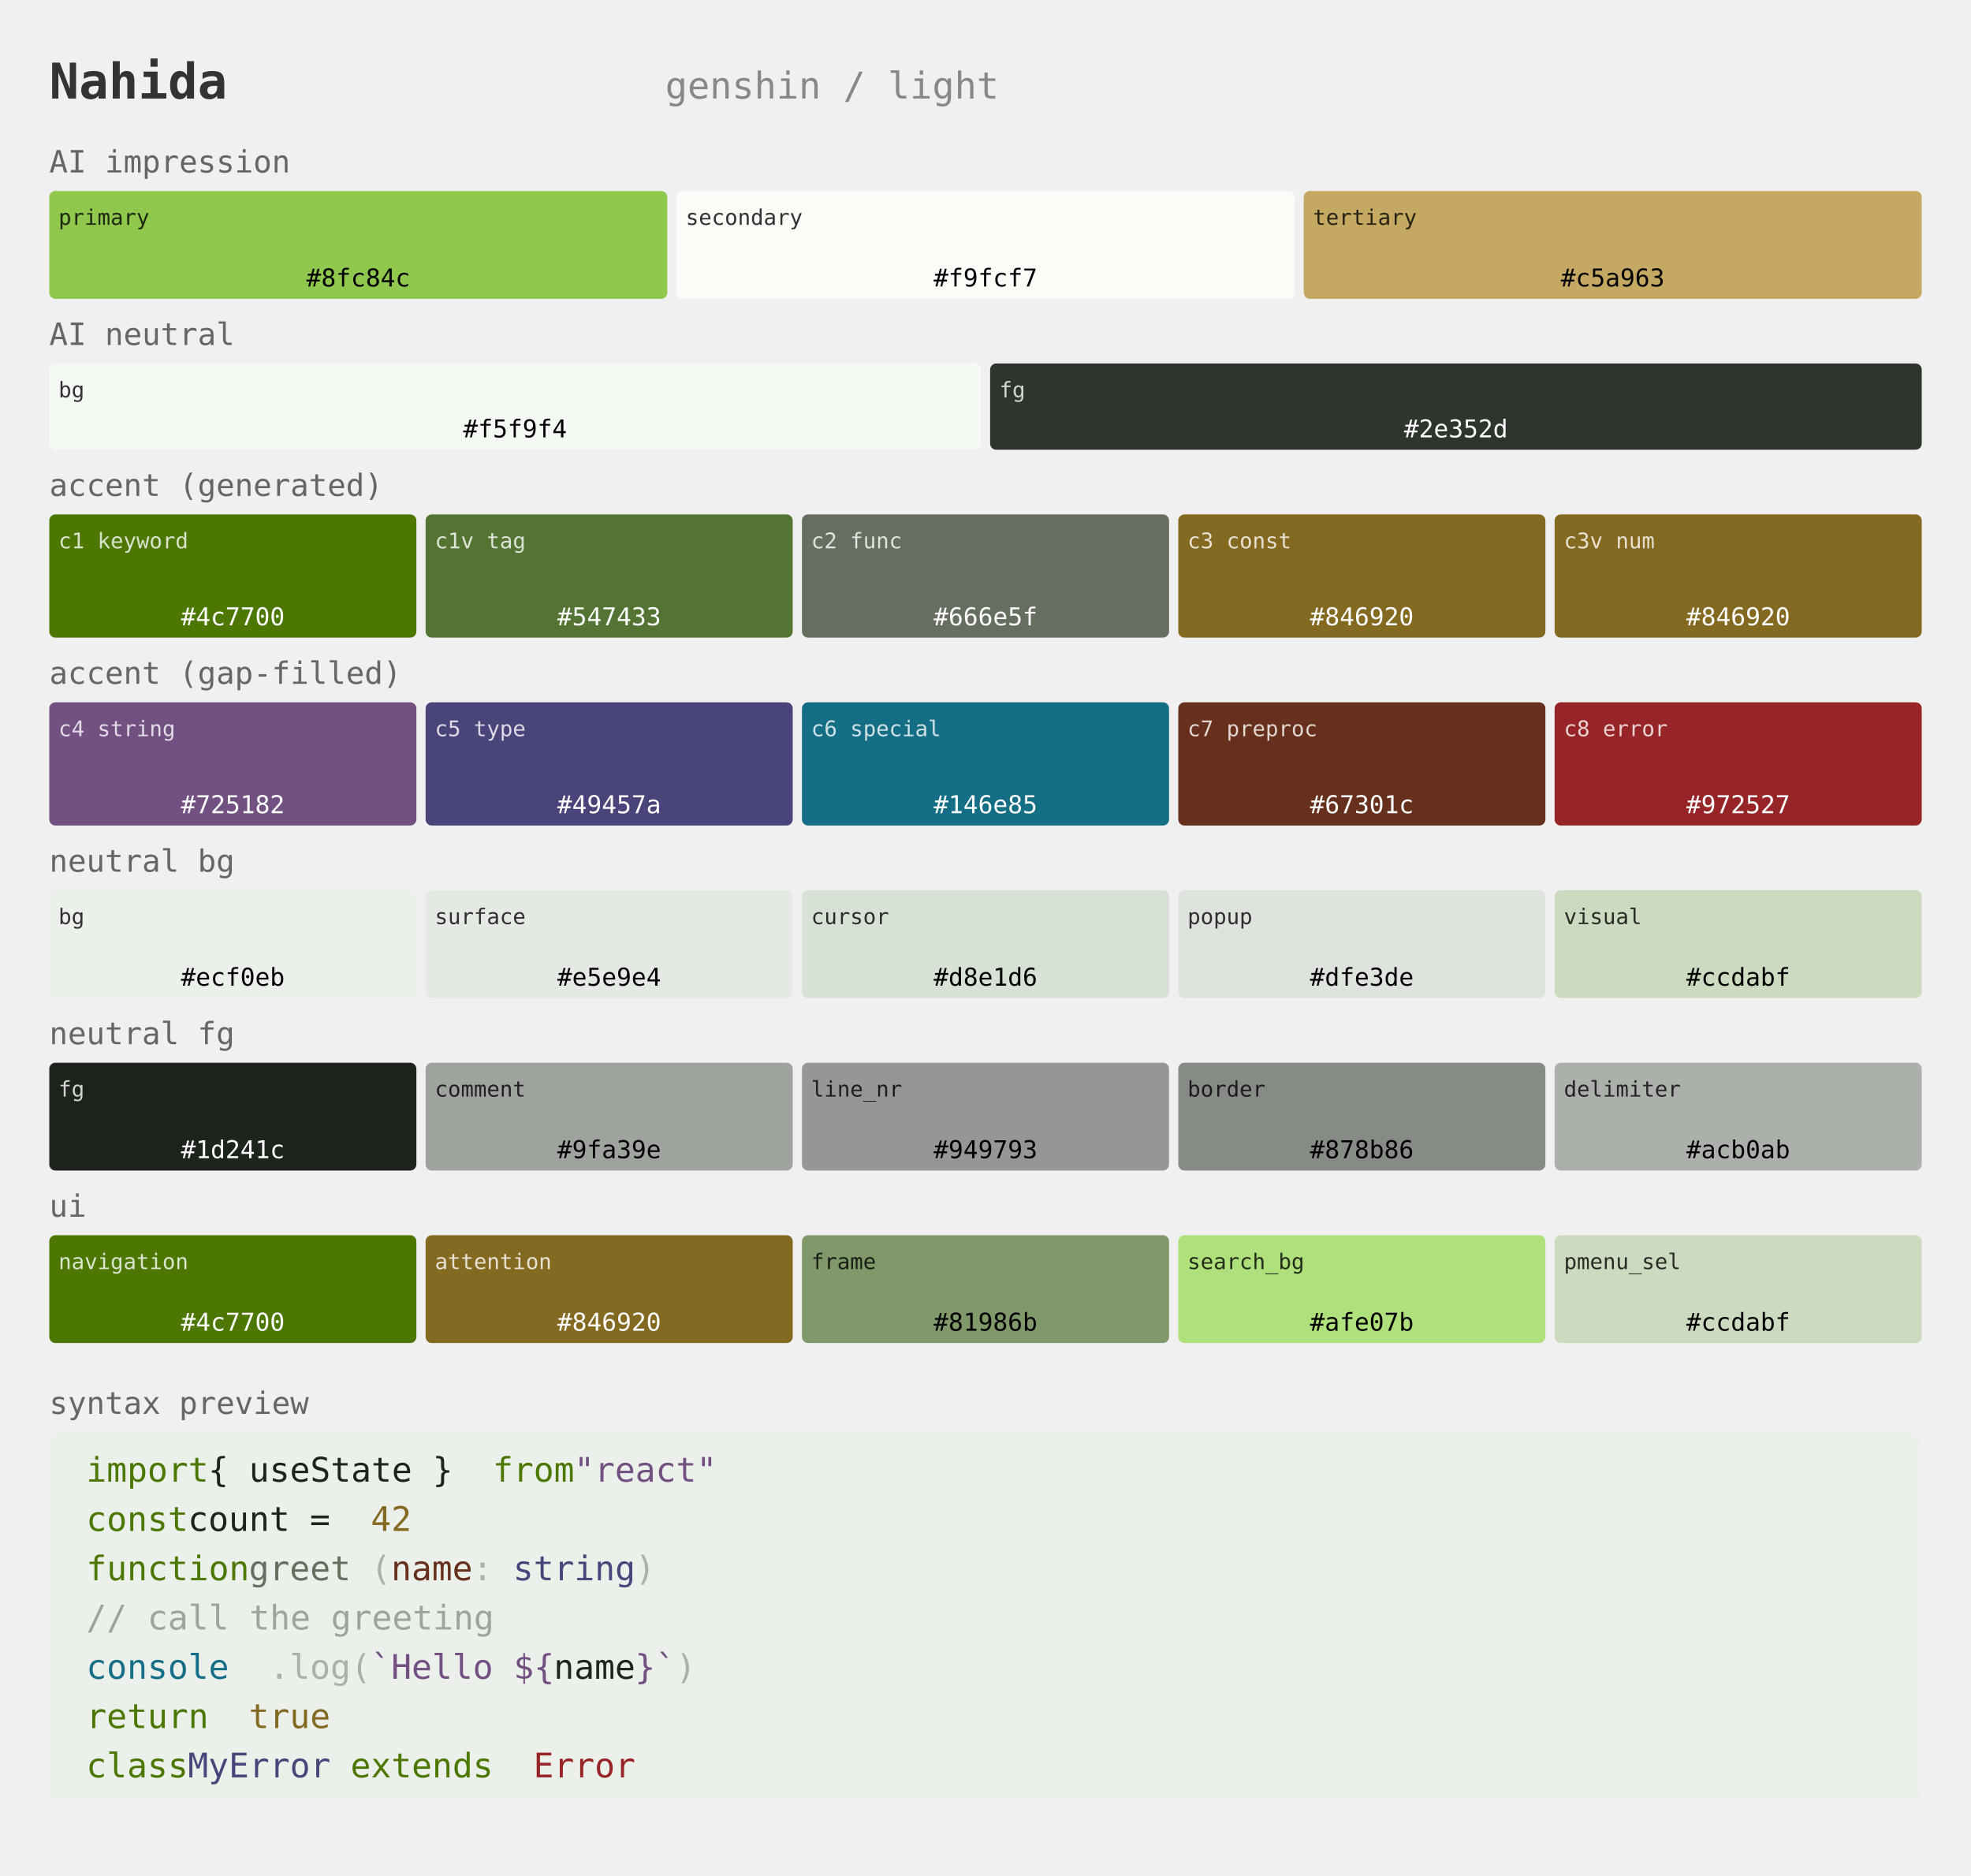
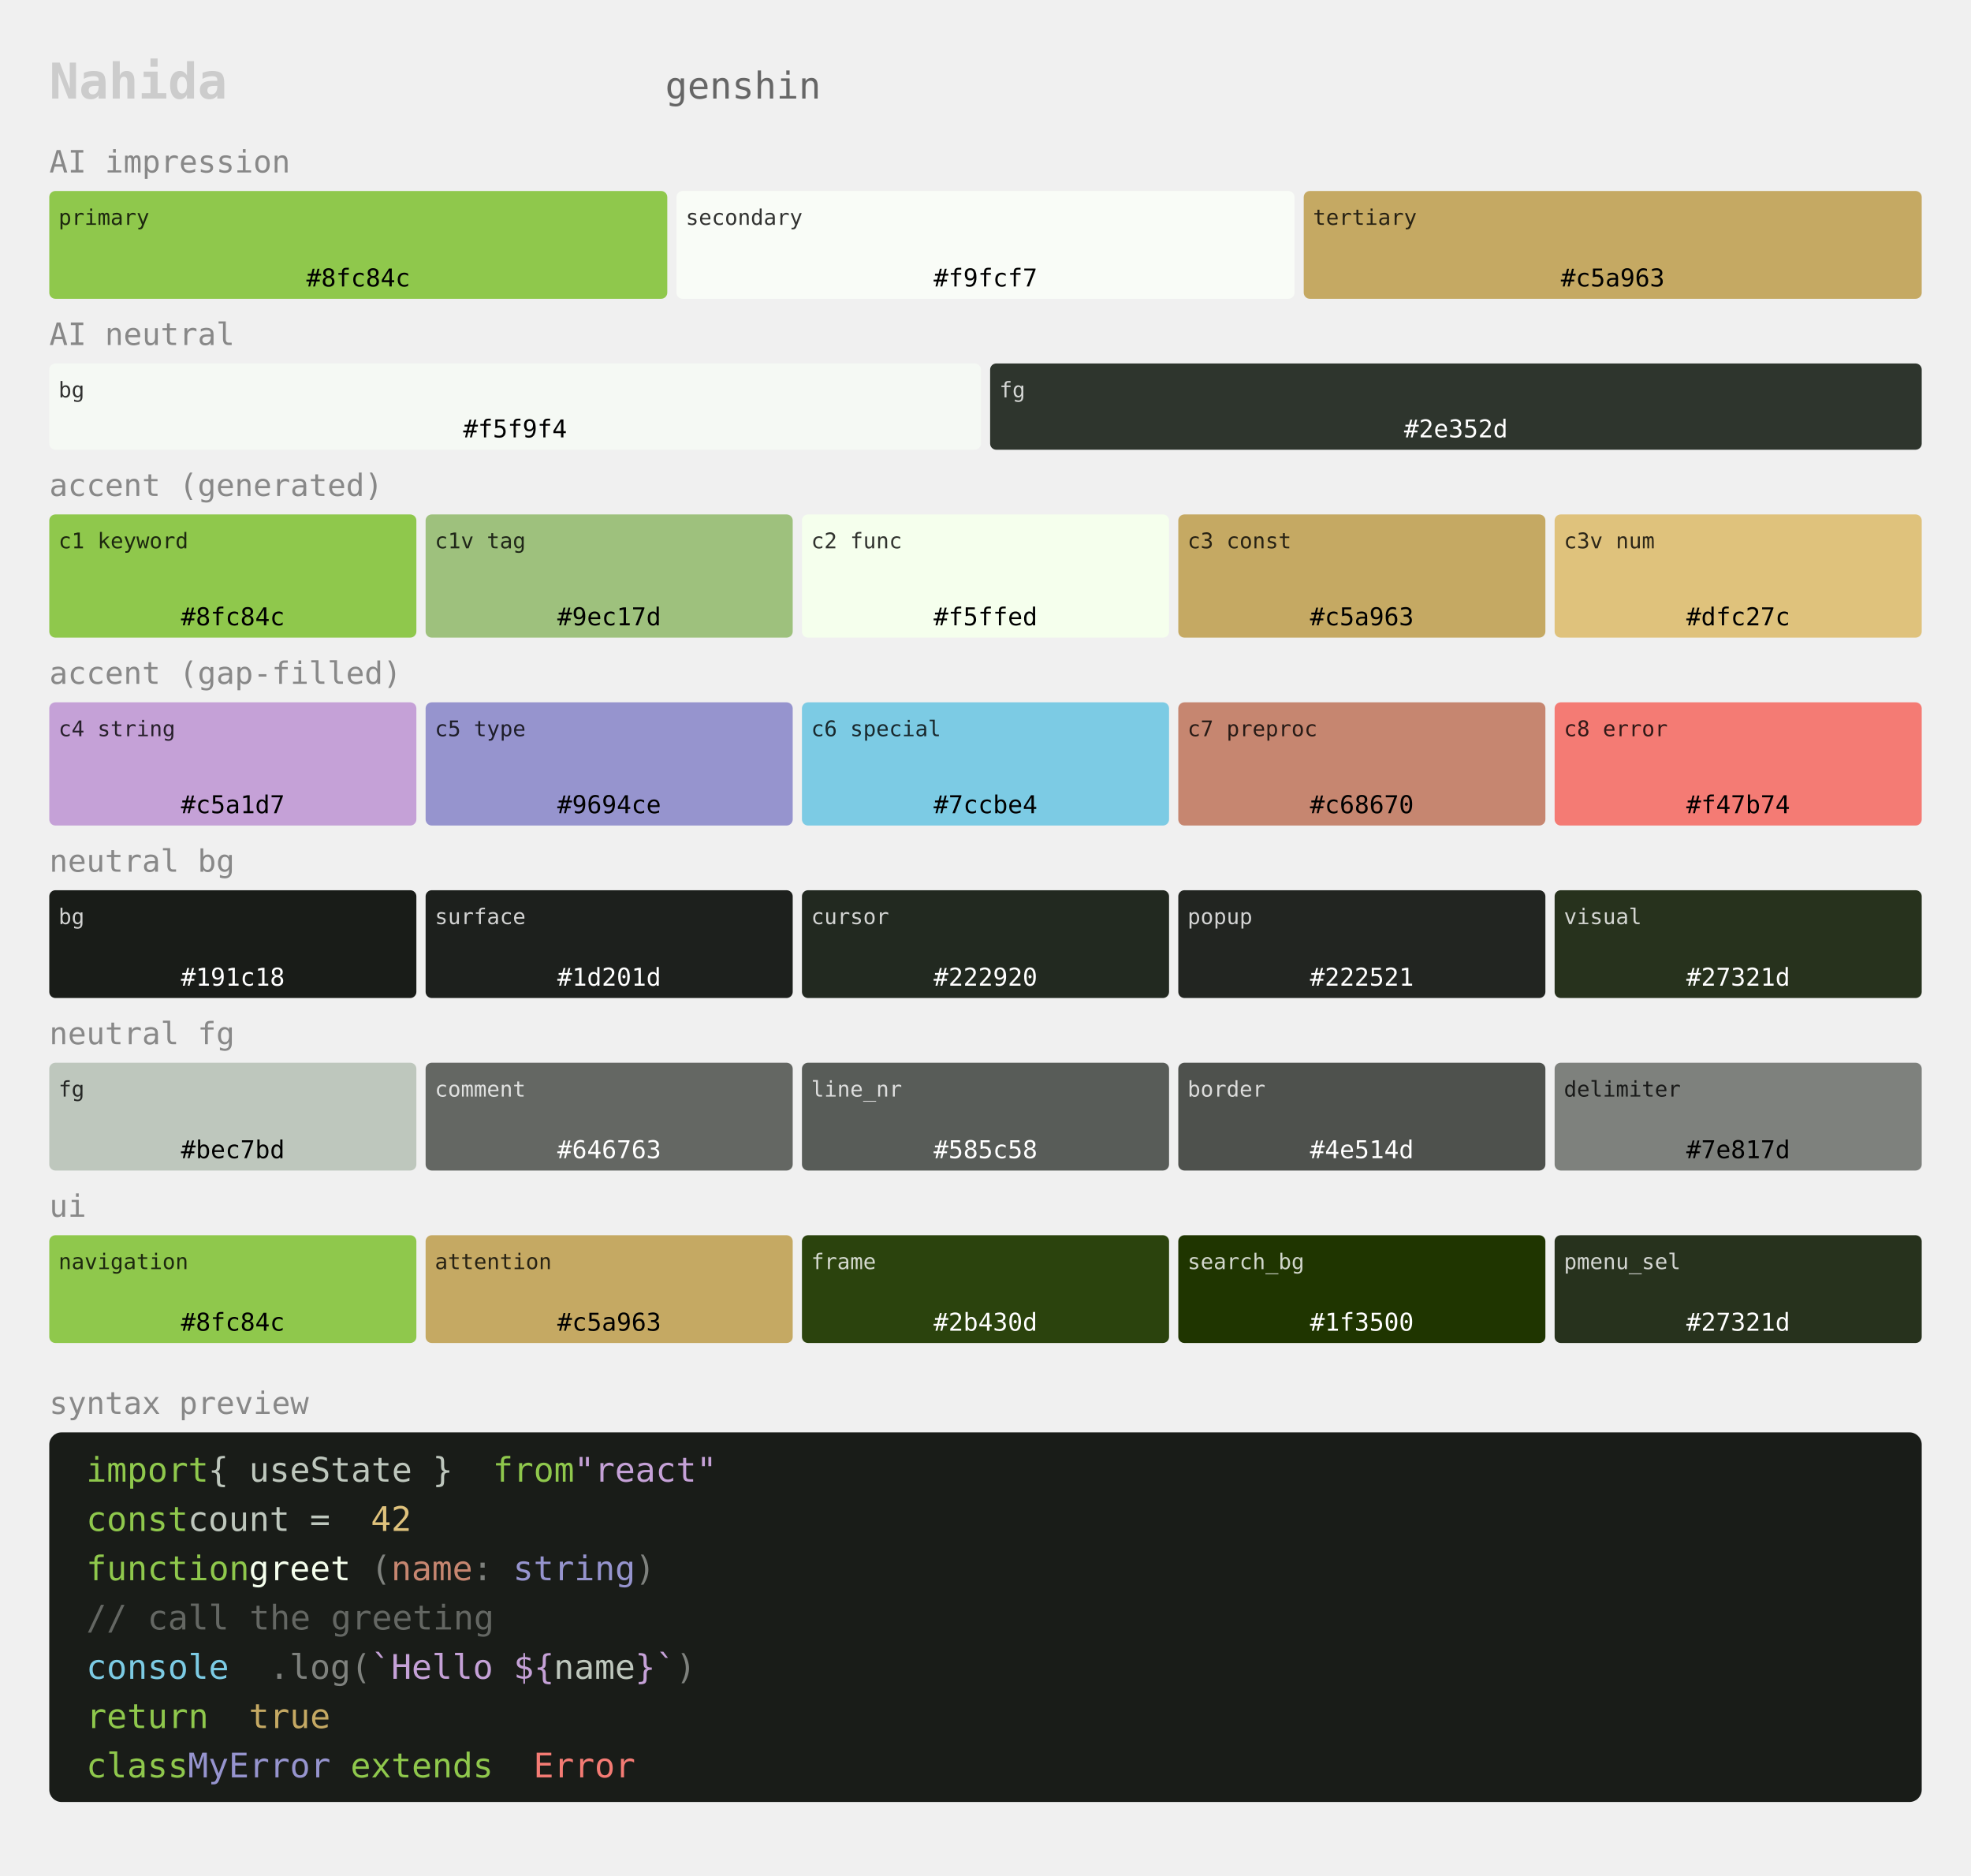
- <svg xmlns="http://www.w3.org/2000/svg" width="640" height="609" style="background:#f5f5f5; font-family:ui-monospace,monospace;">
-   <text x="16" y="32" fill="#333" font-size="16" font-weight="bold">Nahida</text>
-   <text x="216" y="32" fill="#888" font-size="12">genshin / light</text>
-   <text x="16" y="56" fill="#666" font-size="10">AI impression</text>
+ <svg xmlns="http://www.w3.org/2000/svg" width="640" height="609" style="background:#0a0a0a; font-family:ui-monospace,monospace;">
+   <text x="16" y="32" fill="#ccc" font-size="16" font-weight="bold">Nahida</text>
+   <text x="216" y="32" fill="#666" font-size="12">genshin</text>
+   <text x="16" y="56" fill="#888" font-size="10">AI impression</text>
  <rect x="16" y="62" width="200.667" height="35" fill="#8fc84c" rx="2" />
  <text x="19" y="73" fill="#000000" font-size="7" opacity="0.8">primary</text>
  <text x="116.333" y="93" fill="#000000" font-size="8" text-anchor="middle">#8fc84c</text>
  <rect x="219.667" y="62" width="200.667" height="35" fill="#f9fcf7" rx="2" />
  <text x="222.667" y="73" fill="#000000" font-size="7" opacity="0.8">secondary</text>
  <text x="320" y="93" fill="#000000" font-size="8" text-anchor="middle">#f9fcf7</text>
  <rect x="423.333" y="62" width="200.667" height="35" fill="#c5a963" rx="2" />
  <text x="426.333" y="73" fill="#000000" font-size="7" opacity="0.8">tertiary</text>
  <text x="523.667" y="93" fill="#000000" font-size="8" text-anchor="middle">#c5a963</text>
-   <text x="16" y="112" fill="#666" font-size="10">AI neutral</text>
+   <text x="16" y="112" fill="#888" font-size="10">AI neutral</text>
  <rect x="16" y="118" width="302.5" height="28" fill="#f5f9f4" rx="2" />
  <text x="19" y="129" fill="#000000" font-size="7" opacity="0.8">bg</text>
  <text x="167.25" y="142" fill="#000000" font-size="8" text-anchor="middle">#f5f9f4</text>
  <rect x="321.5" y="118" width="302.5" height="28" fill="#2e352d" rx="2" />
  <text x="324.5" y="129" fill="#ffffff" font-size="7" opacity="0.8">fg</text>
  <text x="472.75" y="142" fill="#ffffff" font-size="8" text-anchor="middle">#2e352d</text>
-   <text x="16" y="161" fill="#666" font-size="10">accent (generated)</text>
-   <rect x="16" y="167" width="119.2" height="40" fill="#4c7700" rx="2" />
-   <text x="19" y="178" fill="#ffffff" font-size="7" opacity="0.8">c1 keyword</text>
-   <text x="75.6" y="203" fill="#ffffff" font-size="8" text-anchor="middle">#4c7700</text>
-   <rect x="138.2" y="167" width="119.2" height="40" fill="#547433" rx="2" />
-   <text x="141.2" y="178" fill="#ffffff" font-size="7" opacity="0.8">c1v tag</text>
-   <text x="197.8" y="203" fill="#ffffff" font-size="8" text-anchor="middle">#547433</text>
-   <rect x="260.4" y="167" width="119.2" height="40" fill="#666e5f" rx="2" />
-   <text x="263.4" y="178" fill="#ffffff" font-size="7" opacity="0.8">c2 func</text>
-   <text x="320" y="203" fill="#ffffff" font-size="8" text-anchor="middle">#666e5f</text>
-   <rect x="382.6" y="167" width="119.2" height="40" fill="#846920" rx="2" />
-   <text x="385.6" y="178" fill="#ffffff" font-size="7" opacity="0.8">c3 const</text>
-   <text x="442.2" y="203" fill="#ffffff" font-size="8" text-anchor="middle">#846920</text>
-   <rect x="504.8" y="167" width="119.2" height="40" fill="#846920" rx="2" />
-   <text x="507.8" y="178" fill="#ffffff" font-size="7" opacity="0.8">c3v num</text>
-   <text x="564.4" y="203" fill="#ffffff" font-size="8" text-anchor="middle">#846920</text>
-   <text x="16" y="222" fill="#666" font-size="10">accent (gap-filled)</text>
-   <rect x="16" y="228" width="119.2" height="40" fill="#725182" rx="2" />
-   <text x="19" y="239" fill="#ffffff" font-size="7" opacity="0.8">c4 string</text>
-   <text x="75.6" y="264" fill="#ffffff" font-size="8" text-anchor="middle">#725182</text>
-   <rect x="138.2" y="228" width="119.2" height="40" fill="#49457a" rx="2" />
-   <text x="141.2" y="239" fill="#ffffff" font-size="7" opacity="0.8">c5 type</text>
-   <text x="197.8" y="264" fill="#ffffff" font-size="8" text-anchor="middle">#49457a</text>
-   <rect x="260.4" y="228" width="119.2" height="40" fill="#146e85" rx="2" />
-   <text x="263.4" y="239" fill="#ffffff" font-size="7" opacity="0.8">c6 special</text>
-   <text x="320" y="264" fill="#ffffff" font-size="8" text-anchor="middle">#146e85</text>
-   <rect x="382.6" y="228" width="119.2" height="40" fill="#67301c" rx="2" />
-   <text x="385.6" y="239" fill="#ffffff" font-size="7" opacity="0.8">c7 preproc</text>
-   <text x="442.2" y="264" fill="#ffffff" font-size="8" text-anchor="middle">#67301c</text>
-   <rect x="504.8" y="228" width="119.2" height="40" fill="#972527" rx="2" />
-   <text x="507.8" y="239" fill="#ffffff" font-size="7" opacity="0.8">c8 error</text>
-   <text x="564.4" y="264" fill="#ffffff" font-size="8" text-anchor="middle">#972527</text>
-   <text x="16" y="283" fill="#666" font-size="10">neutral bg</text>
-   <rect x="16" y="289" width="119.2" height="35" fill="#ecf0eb" rx="2" />
-   <text x="19" y="300" fill="#000000" font-size="7" opacity="0.8">bg</text>
-   <text x="75.6" y="320" fill="#000000" font-size="8" text-anchor="middle">#ecf0eb</text>
-   <rect x="138.2" y="289" width="119.2" height="35" fill="#e5e9e4" rx="2" />
-   <text x="141.2" y="300" fill="#000000" font-size="7" opacity="0.8">surface</text>
-   <text x="197.8" y="320" fill="#000000" font-size="8" text-anchor="middle">#e5e9e4</text>
-   <rect x="260.4" y="289" width="119.2" height="35" fill="#d8e1d6" rx="2" />
-   <text x="263.4" y="300" fill="#000000" font-size="7" opacity="0.8">cursor</text>
-   <text x="320" y="320" fill="#000000" font-size="8" text-anchor="middle">#d8e1d6</text>
-   <rect x="382.6" y="289" width="119.2" height="35" fill="#dfe3de" rx="2" />
-   <text x="385.6" y="300" fill="#000000" font-size="7" opacity="0.8">popup</text>
-   <text x="442.2" y="320" fill="#000000" font-size="8" text-anchor="middle">#dfe3de</text>
-   <rect x="504.8" y="289" width="119.2" height="35" fill="#ccdabf" rx="2" />
-   <text x="507.8" y="300" fill="#000000" font-size="7" opacity="0.8">visual</text>
-   <text x="564.4" y="320" fill="#000000" font-size="8" text-anchor="middle">#ccdabf</text>
-   <text x="16" y="339" fill="#666" font-size="10">neutral fg</text>
-   <rect x="16" y="345" width="119.2" height="35" fill="#1d241c" rx="2" />
-   <text x="19" y="356" fill="#ffffff" font-size="7" opacity="0.8">fg</text>
-   <text x="75.6" y="376" fill="#ffffff" font-size="8" text-anchor="middle">#1d241c</text>
-   <rect x="138.2" y="345" width="119.2" height="35" fill="#9fa39e" rx="2" />
-   <text x="141.2" y="356" fill="#000000" font-size="7" opacity="0.8">comment</text>
-   <text x="197.8" y="376" fill="#000000" font-size="8" text-anchor="middle">#9fa39e</text>
-   <rect x="260.4" y="345" width="119.2" height="35" fill="#949793" rx="2" />
-   <text x="263.4" y="356" fill="#000000" font-size="7" opacity="0.8">line_nr</text>
-   <text x="320" y="376" fill="#000000" font-size="8" text-anchor="middle">#949793</text>
-   <rect x="382.6" y="345" width="119.2" height="35" fill="#878b86" rx="2" />
-   <text x="385.6" y="356" fill="#000000" font-size="7" opacity="0.8">border</text>
-   <text x="442.2" y="376" fill="#000000" font-size="8" text-anchor="middle">#878b86</text>
-   <rect x="504.8" y="345" width="119.2" height="35" fill="#acb0ab" rx="2" />
+   <text x="16" y="161" fill="#888" font-size="10">accent (generated)</text>
+   <rect x="16" y="167" width="119.2" height="40" fill="#8fc84c" rx="2" />
+   <text x="19" y="178" fill="#000000" font-size="7" opacity="0.8">c1 keyword</text>
+   <text x="75.6" y="203" fill="#000000" font-size="8" text-anchor="middle">#8fc84c</text>
+   <rect x="138.2" y="167" width="119.2" height="40" fill="#9ec17d" rx="2" />
+   <text x="141.2" y="178" fill="#000000" font-size="7" opacity="0.8">c1v tag</text>
+   <text x="197.8" y="203" fill="#000000" font-size="8" text-anchor="middle">#9ec17d</text>
+   <rect x="260.4" y="167" width="119.2" height="40" fill="#f5ffed" rx="2" />
+   <text x="263.4" y="178" fill="#000000" font-size="7" opacity="0.8">c2 func</text>
+   <text x="320" y="203" fill="#000000" font-size="8" text-anchor="middle">#f5ffed</text>
+   <rect x="382.6" y="167" width="119.2" height="40" fill="#c5a963" rx="2" />
+   <text x="385.6" y="178" fill="#000000" font-size="7" opacity="0.8">c3 const</text>
+   <text x="442.2" y="203" fill="#000000" font-size="8" text-anchor="middle">#c5a963</text>
+   <rect x="504.8" y="167" width="119.2" height="40" fill="#dfc27c" rx="2" />
+   <text x="507.8" y="178" fill="#000000" font-size="7" opacity="0.8">c3v num</text>
+   <text x="564.4" y="203" fill="#000000" font-size="8" text-anchor="middle">#dfc27c</text>
+   <text x="16" y="222" fill="#888" font-size="10">accent (gap-filled)</text>
+   <rect x="16" y="228" width="119.2" height="40" fill="#c5a1d7" rx="2" />
+   <text x="19" y="239" fill="#000000" font-size="7" opacity="0.8">c4 string</text>
+   <text x="75.6" y="264" fill="#000000" font-size="8" text-anchor="middle">#c5a1d7</text>
+   <rect x="138.2" y="228" width="119.2" height="40" fill="#9694ce" rx="2" />
+   <text x="141.2" y="239" fill="#000000" font-size="7" opacity="0.8">c5 type</text>
+   <text x="197.8" y="264" fill="#000000" font-size="8" text-anchor="middle">#9694ce</text>
+   <rect x="260.4" y="228" width="119.2" height="40" fill="#7ccbe4" rx="2" />
+   <text x="263.4" y="239" fill="#000000" font-size="7" opacity="0.8">c6 special</text>
+   <text x="320" y="264" fill="#000000" font-size="8" text-anchor="middle">#7ccbe4</text>
+   <rect x="382.6" y="228" width="119.2" height="40" fill="#c68670" rx="2" />
+   <text x="385.6" y="239" fill="#000000" font-size="7" opacity="0.8">c7 preproc</text>
+   <text x="442.2" y="264" fill="#000000" font-size="8" text-anchor="middle">#c68670</text>
+   <rect x="504.8" y="228" width="119.2" height="40" fill="#f47b74" rx="2" />
+   <text x="507.8" y="239" fill="#000000" font-size="7" opacity="0.8">c8 error</text>
+   <text x="564.4" y="264" fill="#000000" font-size="8" text-anchor="middle">#f47b74</text>
+   <text x="16" y="283" fill="#888" font-size="10">neutral bg</text>
+   <rect x="16" y="289" width="119.2" height="35" fill="#191c18" rx="2" />
+   <text x="19" y="300" fill="#ffffff" font-size="7" opacity="0.8">bg</text>
+   <text x="75.6" y="320" fill="#ffffff" font-size="8" text-anchor="middle">#191c18</text>
+   <rect x="138.2" y="289" width="119.2" height="35" fill="#1d201d" rx="2" />
+   <text x="141.2" y="300" fill="#ffffff" font-size="7" opacity="0.8">surface</text>
+   <text x="197.8" y="320" fill="#ffffff" font-size="8" text-anchor="middle">#1d201d</text>
+   <rect x="260.4" y="289" width="119.2" height="35" fill="#222920" rx="2" />
+   <text x="263.4" y="300" fill="#ffffff" font-size="7" opacity="0.8">cursor</text>
+   <text x="320" y="320" fill="#ffffff" font-size="8" text-anchor="middle">#222920</text>
+   <rect x="382.6" y="289" width="119.2" height="35" fill="#222521" rx="2" />
+   <text x="385.6" y="300" fill="#ffffff" font-size="7" opacity="0.8">popup</text>
+   <text x="442.2" y="320" fill="#ffffff" font-size="8" text-anchor="middle">#222521</text>
+   <rect x="504.8" y="289" width="119.2" height="35" fill="#27321d" rx="2" />
+   <text x="507.8" y="300" fill="#ffffff" font-size="7" opacity="0.8">visual</text>
+   <text x="564.4" y="320" fill="#ffffff" font-size="8" text-anchor="middle">#27321d</text>
+   <text x="16" y="339" fill="#888" font-size="10">neutral fg</text>
+   <rect x="16" y="345" width="119.2" height="35" fill="#bec7bd" rx="2" />
+   <text x="19" y="356" fill="#000000" font-size="7" opacity="0.8">fg</text>
+   <text x="75.6" y="376" fill="#000000" font-size="8" text-anchor="middle">#bec7bd</text>
+   <rect x="138.2" y="345" width="119.2" height="35" fill="#646763" rx="2" />
+   <text x="141.2" y="356" fill="#ffffff" font-size="7" opacity="0.8">comment</text>
+   <text x="197.8" y="376" fill="#ffffff" font-size="8" text-anchor="middle">#646763</text>
+   <rect x="260.4" y="345" width="119.2" height="35" fill="#585c58" rx="2" />
+   <text x="263.4" y="356" fill="#ffffff" font-size="7" opacity="0.8">line_nr</text>
+   <text x="320" y="376" fill="#ffffff" font-size="8" text-anchor="middle">#585c58</text>
+   <rect x="382.6" y="345" width="119.2" height="35" fill="#4e514d" rx="2" />
+   <text x="385.6" y="356" fill="#ffffff" font-size="7" opacity="0.8">border</text>
+   <text x="442.2" y="376" fill="#ffffff" font-size="8" text-anchor="middle">#4e514d</text>
+   <rect x="504.8" y="345" width="119.2" height="35" fill="#7e817d" rx="2" />
  <text x="507.8" y="356" fill="#000000" font-size="7" opacity="0.8">delimiter</text>
-   <text x="564.4" y="376" fill="#000000" font-size="8" text-anchor="middle">#acb0ab</text>
-   <text x="16" y="395" fill="#666" font-size="10">ui</text>
-   <rect x="16" y="401" width="119.2" height="35" fill="#4c7700" rx="2" />
-   <text x="19" y="412" fill="#ffffff" font-size="7" opacity="0.8">navigation</text>
-   <text x="75.6" y="432" fill="#ffffff" font-size="8" text-anchor="middle">#4c7700</text>
-   <rect x="138.2" y="401" width="119.2" height="35" fill="#846920" rx="2" />
-   <text x="141.2" y="412" fill="#ffffff" font-size="7" opacity="0.8">attention</text>
-   <text x="197.8" y="432" fill="#ffffff" font-size="8" text-anchor="middle">#846920</text>
-   <rect x="260.4" y="401" width="119.2" height="35" fill="#81986b" rx="2" />
-   <text x="263.4" y="412" fill="#000000" font-size="7" opacity="0.8">frame</text>
-   <text x="320" y="432" fill="#000000" font-size="8" text-anchor="middle">#81986b</text>
-   <rect x="382.6" y="401" width="119.2" height="35" fill="#afe07b" rx="2" />
-   <text x="385.6" y="412" fill="#000000" font-size="7" opacity="0.8">search_bg</text>
-   <text x="442.2" y="432" fill="#000000" font-size="8" text-anchor="middle">#afe07b</text>
-   <rect x="504.8" y="401" width="119.2" height="35" fill="#ccdabf" rx="2" />
-   <text x="507.8" y="412" fill="#000000" font-size="7" opacity="0.8">pmenu_sel</text>
-   <text x="564.4" y="432" fill="#000000" font-size="8" text-anchor="middle">#ccdabf</text>
-   <text x="16" y="459" fill="#666" font-size="10">syntax preview</text>
-   <rect x="16" y="465" width="608" height="120" fill="#ecf0eb" rx="4" />
-   <text x="28" y="481" fill="#4c7700" font-size="11" font-family="monospace">import</text>
-   <text x="67.6" y="481" fill="#1d241c" font-size="11" font-family="monospace"> { useState } </text>
-   <text x="160" y="481" fill="#4c7700" font-size="11" font-family="monospace">from</text>
-   <text x="186.4" y="481" fill="#725182" font-size="11" font-family="monospace"> "react"</text>
-   <text x="28" y="497" fill="#4c7700" font-size="11" font-family="monospace">const</text>
-   <text x="61" y="497" fill="#1d241c" font-size="11" font-family="monospace"> count</text>
-   <text x="100.6" y="497" fill="#1d241c" font-size="11" font-family="monospace"> = </text>
-   <text x="120.4" y="497" fill="#846920" font-size="11" font-family="monospace">42</text>
-   <text x="28" y="513" fill="#4c7700" font-size="11" font-family="monospace">function</text>
-   <text x="80.8" y="513" fill="#666e5f" font-size="11" font-family="monospace"> greet</text>
-   <text x="120.4" y="513" fill="#acb0ab" font-size="11" font-family="monospace">(</text>
-   <text x="127" y="513" fill="#67301c" font-size="11" font-family="monospace">name</text>
-   <text x="153.4" y="513" fill="#acb0ab" font-size="11" font-family="monospace">: </text>
-   <text x="166.6" y="513" fill="#49457a" font-size="11" font-family="monospace">string</text>
-   <text x="206.2" y="513" fill="#acb0ab" font-size="11" font-family="monospace">)</text>
-   <text x="28" y="529" fill="#9fa39e" font-size="11" font-family="monospace">  // call the greeting</text>
-   <text x="28" y="545" fill="#146e85" font-size="11" font-family="monospace">  console</text>
-   <text x="87.4" y="545" fill="#acb0ab" font-size="11" font-family="monospace">.log(</text>
-   <text x="120.4" y="545" fill="#725182" font-size="11" font-family="monospace">`Hello ${</text>
-   <text x="179.8" y="545" fill="#1d241c" font-size="11" font-family="monospace">name</text>
-   <text x="206.2" y="545" fill="#725182" font-size="11" font-family="monospace">}`</text>
-   <text x="219.4" y="545" fill="#acb0ab" font-size="11" font-family="monospace">)</text>
-   <text x="28" y="561" fill="#4c7700" font-size="11" font-family="monospace">  return</text>
-   <text x="80.8" y="561" fill="#846920" font-size="11" font-family="monospace"> true</text>
-   <text x="28" y="577" fill="#4c7700" font-size="11" font-family="monospace">class</text>
-   <text x="61" y="577" fill="#49457a" font-size="11" font-family="monospace"> MyError</text>
-   <text x="113.8" y="577" fill="#4c7700" font-size="11" font-family="monospace"> extends </text>
-   <text x="173.2" y="577" fill="#972527" font-size="11" font-family="monospace">Error</text>
+   <text x="564.4" y="376" fill="#000000" font-size="8" text-anchor="middle">#7e817d</text>
+   <text x="16" y="395" fill="#888" font-size="10">ui</text>
+   <rect x="16" y="401" width="119.2" height="35" fill="#8fc84c" rx="2" />
+   <text x="19" y="412" fill="#000000" font-size="7" opacity="0.8">navigation</text>
+   <text x="75.6" y="432" fill="#000000" font-size="8" text-anchor="middle">#8fc84c</text>
+   <rect x="138.2" y="401" width="119.2" height="35" fill="#c5a963" rx="2" />
+   <text x="141.2" y="412" fill="#000000" font-size="7" opacity="0.8">attention</text>
+   <text x="197.8" y="432" fill="#000000" font-size="8" text-anchor="middle">#c5a963</text>
+   <rect x="260.4" y="401" width="119.2" height="35" fill="#2b430d" rx="2" />
+   <text x="263.4" y="412" fill="#ffffff" font-size="7" opacity="0.8">frame</text>
+   <text x="320" y="432" fill="#ffffff" font-size="8" text-anchor="middle">#2b430d</text>
+   <rect x="382.6" y="401" width="119.2" height="35" fill="#1f3500" rx="2" />
+   <text x="385.6" y="412" fill="#ffffff" font-size="7" opacity="0.8">search_bg</text>
+   <text x="442.2" y="432" fill="#ffffff" font-size="8" text-anchor="middle">#1f3500</text>
+   <rect x="504.8" y="401" width="119.2" height="35" fill="#27321d" rx="2" />
+   <text x="507.8" y="412" fill="#ffffff" font-size="7" opacity="0.8">pmenu_sel</text>
+   <text x="564.4" y="432" fill="#ffffff" font-size="8" text-anchor="middle">#27321d</text>
+   <text x="16" y="459" fill="#888" font-size="10">syntax preview</text>
+   <rect x="16" y="465" width="608" height="120" fill="#191c18" rx="4" />
+   <text x="28" y="481" fill="#8fc84c" font-size="11" font-family="monospace">import</text>
+   <text x="67.6" y="481" fill="#bec7bd" font-size="11" font-family="monospace"> { useState } </text>
+   <text x="160" y="481" fill="#8fc84c" font-size="11" font-family="monospace">from</text>
+   <text x="186.4" y="481" fill="#c5a1d7" font-size="11" font-family="monospace"> "react"</text>
+   <text x="28" y="497" fill="#8fc84c" font-size="11" font-family="monospace">const</text>
+   <text x="61" y="497" fill="#bec7bd" font-size="11" font-family="monospace"> count</text>
+   <text x="100.6" y="497" fill="#bec7bd" font-size="11" font-family="monospace"> = </text>
+   <text x="120.4" y="497" fill="#dfc27c" font-size="11" font-family="monospace">42</text>
+   <text x="28" y="513" fill="#8fc84c" font-size="11" font-family="monospace">function</text>
+   <text x="80.8" y="513" fill="#f5ffed" font-size="11" font-family="monospace"> greet</text>
+   <text x="120.4" y="513" fill="#7e817d" font-size="11" font-family="monospace">(</text>
+   <text x="127" y="513" fill="#c68670" font-size="11" font-family="monospace">name</text>
+   <text x="153.4" y="513" fill="#7e817d" font-size="11" font-family="monospace">: </text>
+   <text x="166.6" y="513" fill="#9694ce" font-size="11" font-family="monospace">string</text>
+   <text x="206.2" y="513" fill="#7e817d" font-size="11" font-family="monospace">)</text>
+   <text x="28" y="529" fill="#646763" font-size="11" font-family="monospace">  // call the greeting</text>
+   <text x="28" y="545" fill="#7ccbe4" font-size="11" font-family="monospace">  console</text>
+   <text x="87.4" y="545" fill="#7e817d" font-size="11" font-family="monospace">.log(</text>
+   <text x="120.4" y="545" fill="#c5a1d7" font-size="11" font-family="monospace">`Hello ${</text>
+   <text x="179.8" y="545" fill="#bec7bd" font-size="11" font-family="monospace">name</text>
+   <text x="206.2" y="545" fill="#c5a1d7" font-size="11" font-family="monospace">}`</text>
+   <text x="219.4" y="545" fill="#7e817d" font-size="11" font-family="monospace">)</text>
+   <text x="28" y="561" fill="#8fc84c" font-size="11" font-family="monospace">  return</text>
+   <text x="80.8" y="561" fill="#c5a963" font-size="11" font-family="monospace"> true</text>
+   <text x="28" y="577" fill="#8fc84c" font-size="11" font-family="monospace">class</text>
+   <text x="61" y="577" fill="#9694ce" font-size="11" font-family="monospace"> MyError</text>
+   <text x="113.8" y="577" fill="#8fc84c" font-size="11" font-family="monospace"> extends </text>
+   <text x="173.2" y="577" fill="#f47b74" font-size="11" font-family="monospace">Error</text>
</svg>
